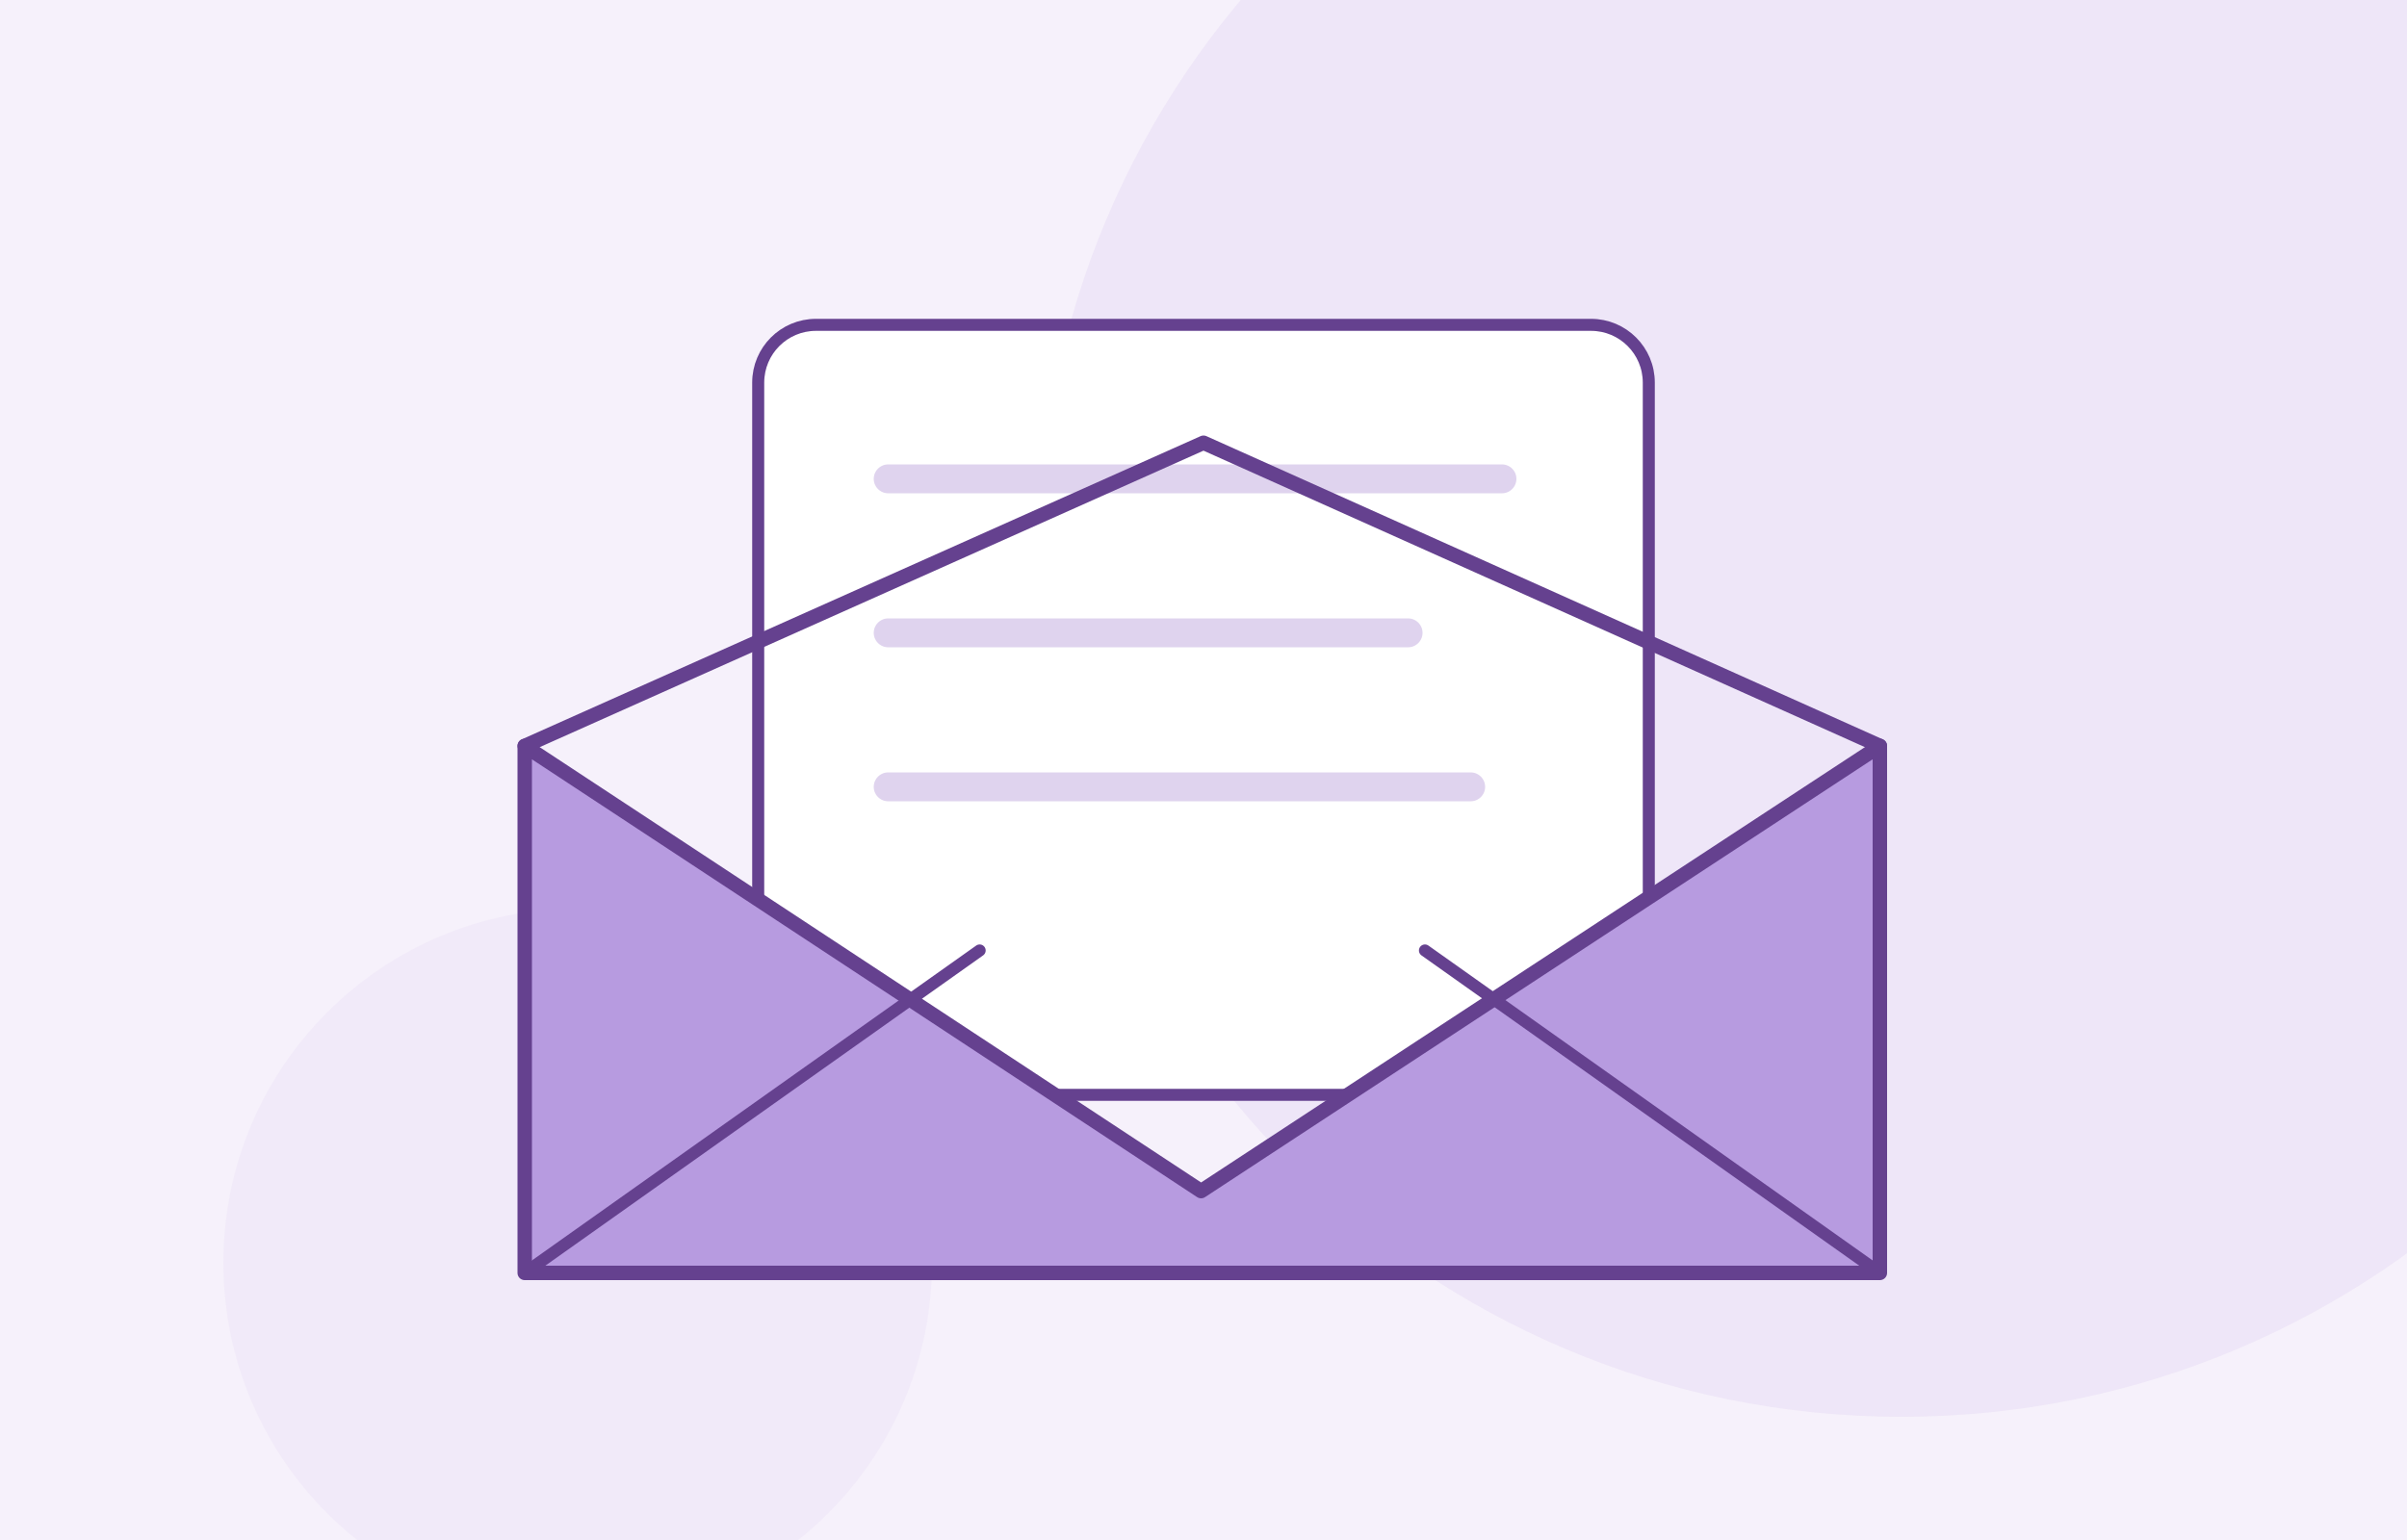
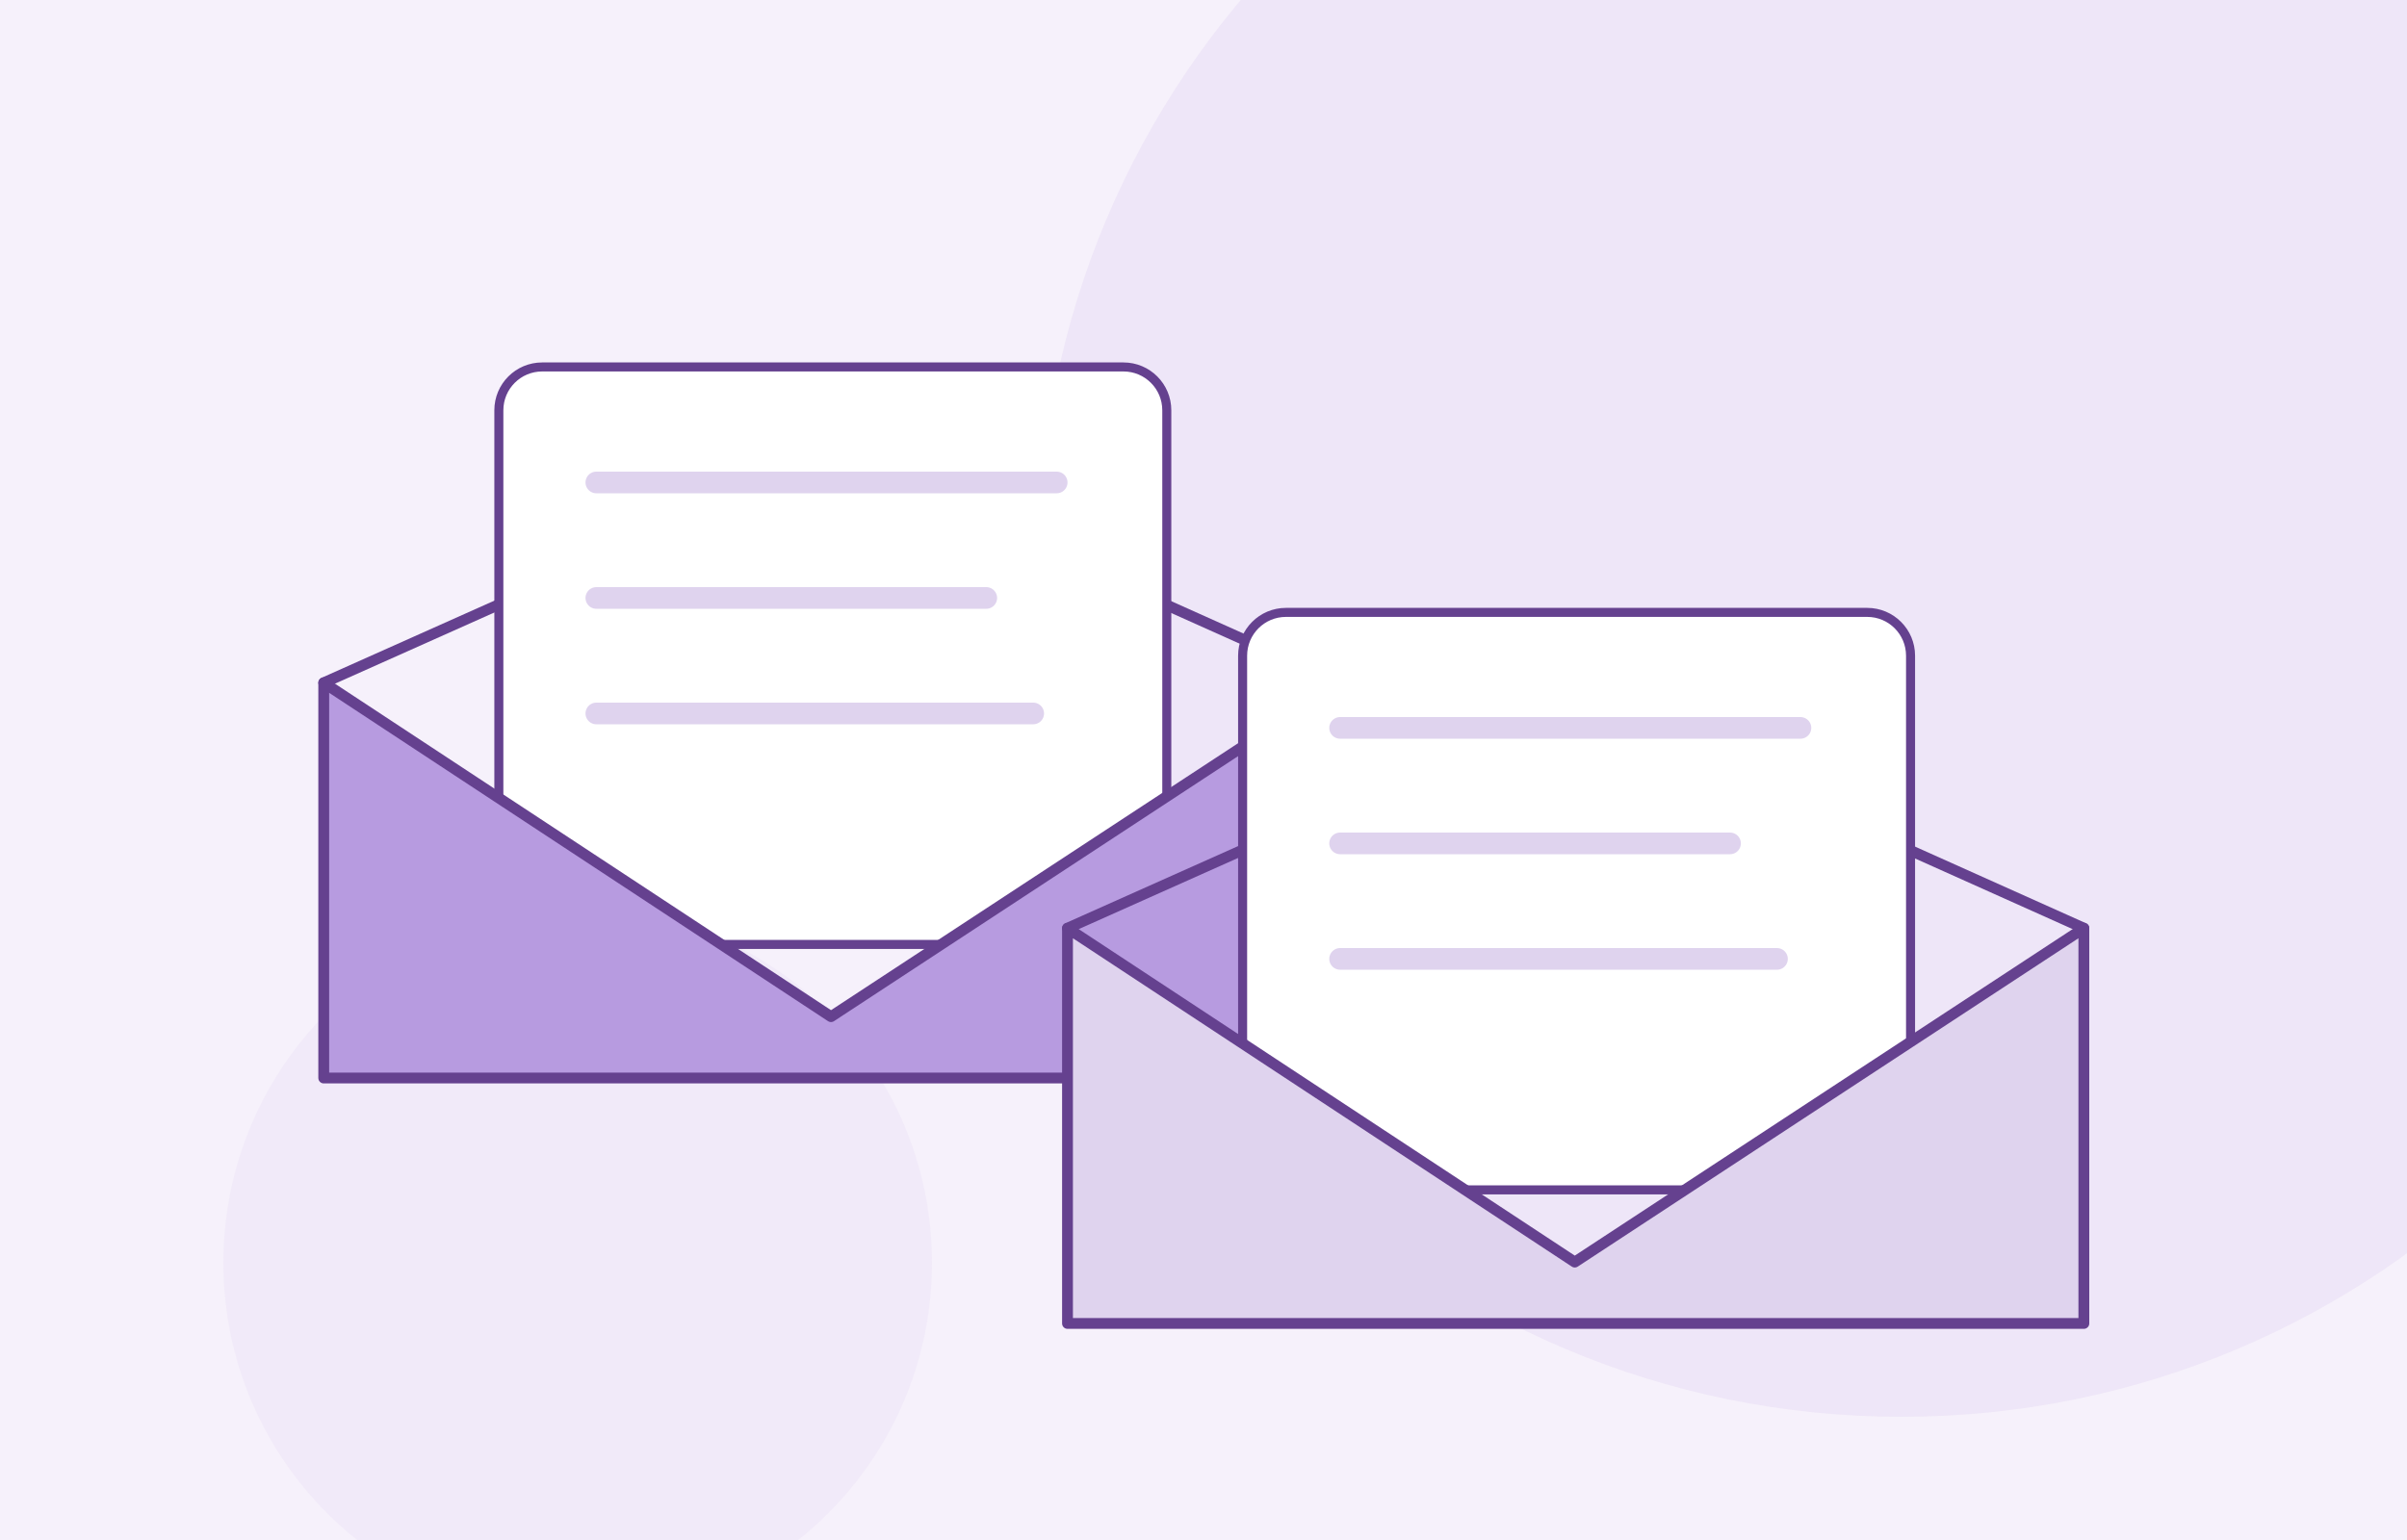
<svg xmlns="http://www.w3.org/2000/svg" viewBox="0 0 1000 640" width="1000" height="640" role="img">
  <rect width="1000" height="640" fill="#f6f1fb" />
  <circle cx="790.0" cy="230.4" r="358.4" fill="#b79be0" opacity=".13" />
  <circle cx="240.0" cy="524.8" r="147.2" fill="#b79be0" opacity=".08" />
  <g transform="translate(500 325) scale(1)">
-     <rect x="-185" y="-190" width="370" height="320" rx="24" fill="white" stroke="#65418f" stroke-width="5" />
-     <path d="M -131 -126 H 124 M -131 -62 H 85 M -131 2 H 111" fill="none" stroke="#dfd3ee" stroke-width="12" stroke-linecap="round" stroke-linejoin="round" />
-     <path d="M -282 -15 l 281 185 282 -185 v 219 h -563 Z" fill="#b79be0" stroke="#65418f" stroke-width="6" stroke-linecap="round" stroke-linejoin="round" />
-     <path d="M -282 -15 l 282 -126 281 126" fill="none" stroke="#65418f" stroke-width="6" stroke-linecap="round" stroke-linejoin="round" />
-     <path d="M -282 204 l 189 -134 M 281 204 l -189 -134" fill="none" stroke="#65418f" stroke-width="5" stroke-linecap="round" stroke-linejoin="round" />
+     <g transform="translate(-154 -30) scale(.75)">
+       <path d="M -282 -15 l 282 -126 281 126" fill="none" stroke="#65418f" stroke-width="6" stroke-linecap="round" stroke-linejoin="round" />
+       <rect x="-185" y="-190" width="370" height="320" rx="24" fill="white" stroke="#65418f" stroke-width="5" />
+       <path d="M -131 -126 H 124 M -131 -62 H 85 M -131 2 H 111" fill="none" stroke="#dfd3ee" stroke-width="12" stroke-linecap="round" stroke-linejoin="round" />
+       <path d="M -282 -15 l 281 185 282 -185 v 219 h -563 Z" fill="#b79be0" stroke="#65418f" stroke-width="6" stroke-linecap="round" stroke-linejoin="round" />
+     </g>
+     <g transform="translate(155 72) scale(.75)">
+       <path d="M -282 -15 l 282 -126 281 126" fill="none" stroke="#65418f" stroke-width="6" stroke-linecap="round" stroke-linejoin="round" />
+       <rect x="-185" y="-190" width="370" height="320" rx="24" fill="white" stroke="#65418f" stroke-width="5" />
+       <path d="M -131 -126 H 124 M -131 -62 H 85 M -131 2 H 111" fill="none" stroke="#dfd3ee" stroke-width="12" stroke-linecap="round" stroke-linejoin="round" />
+       <path d="M -282 -15 l 281 185 282 -185 v 219 h -563 Z" fill="#dfd3ee" stroke="#65418f" stroke-width="6" stroke-linecap="round" stroke-linejoin="round" />
+     </g>
  </g>
</svg>
